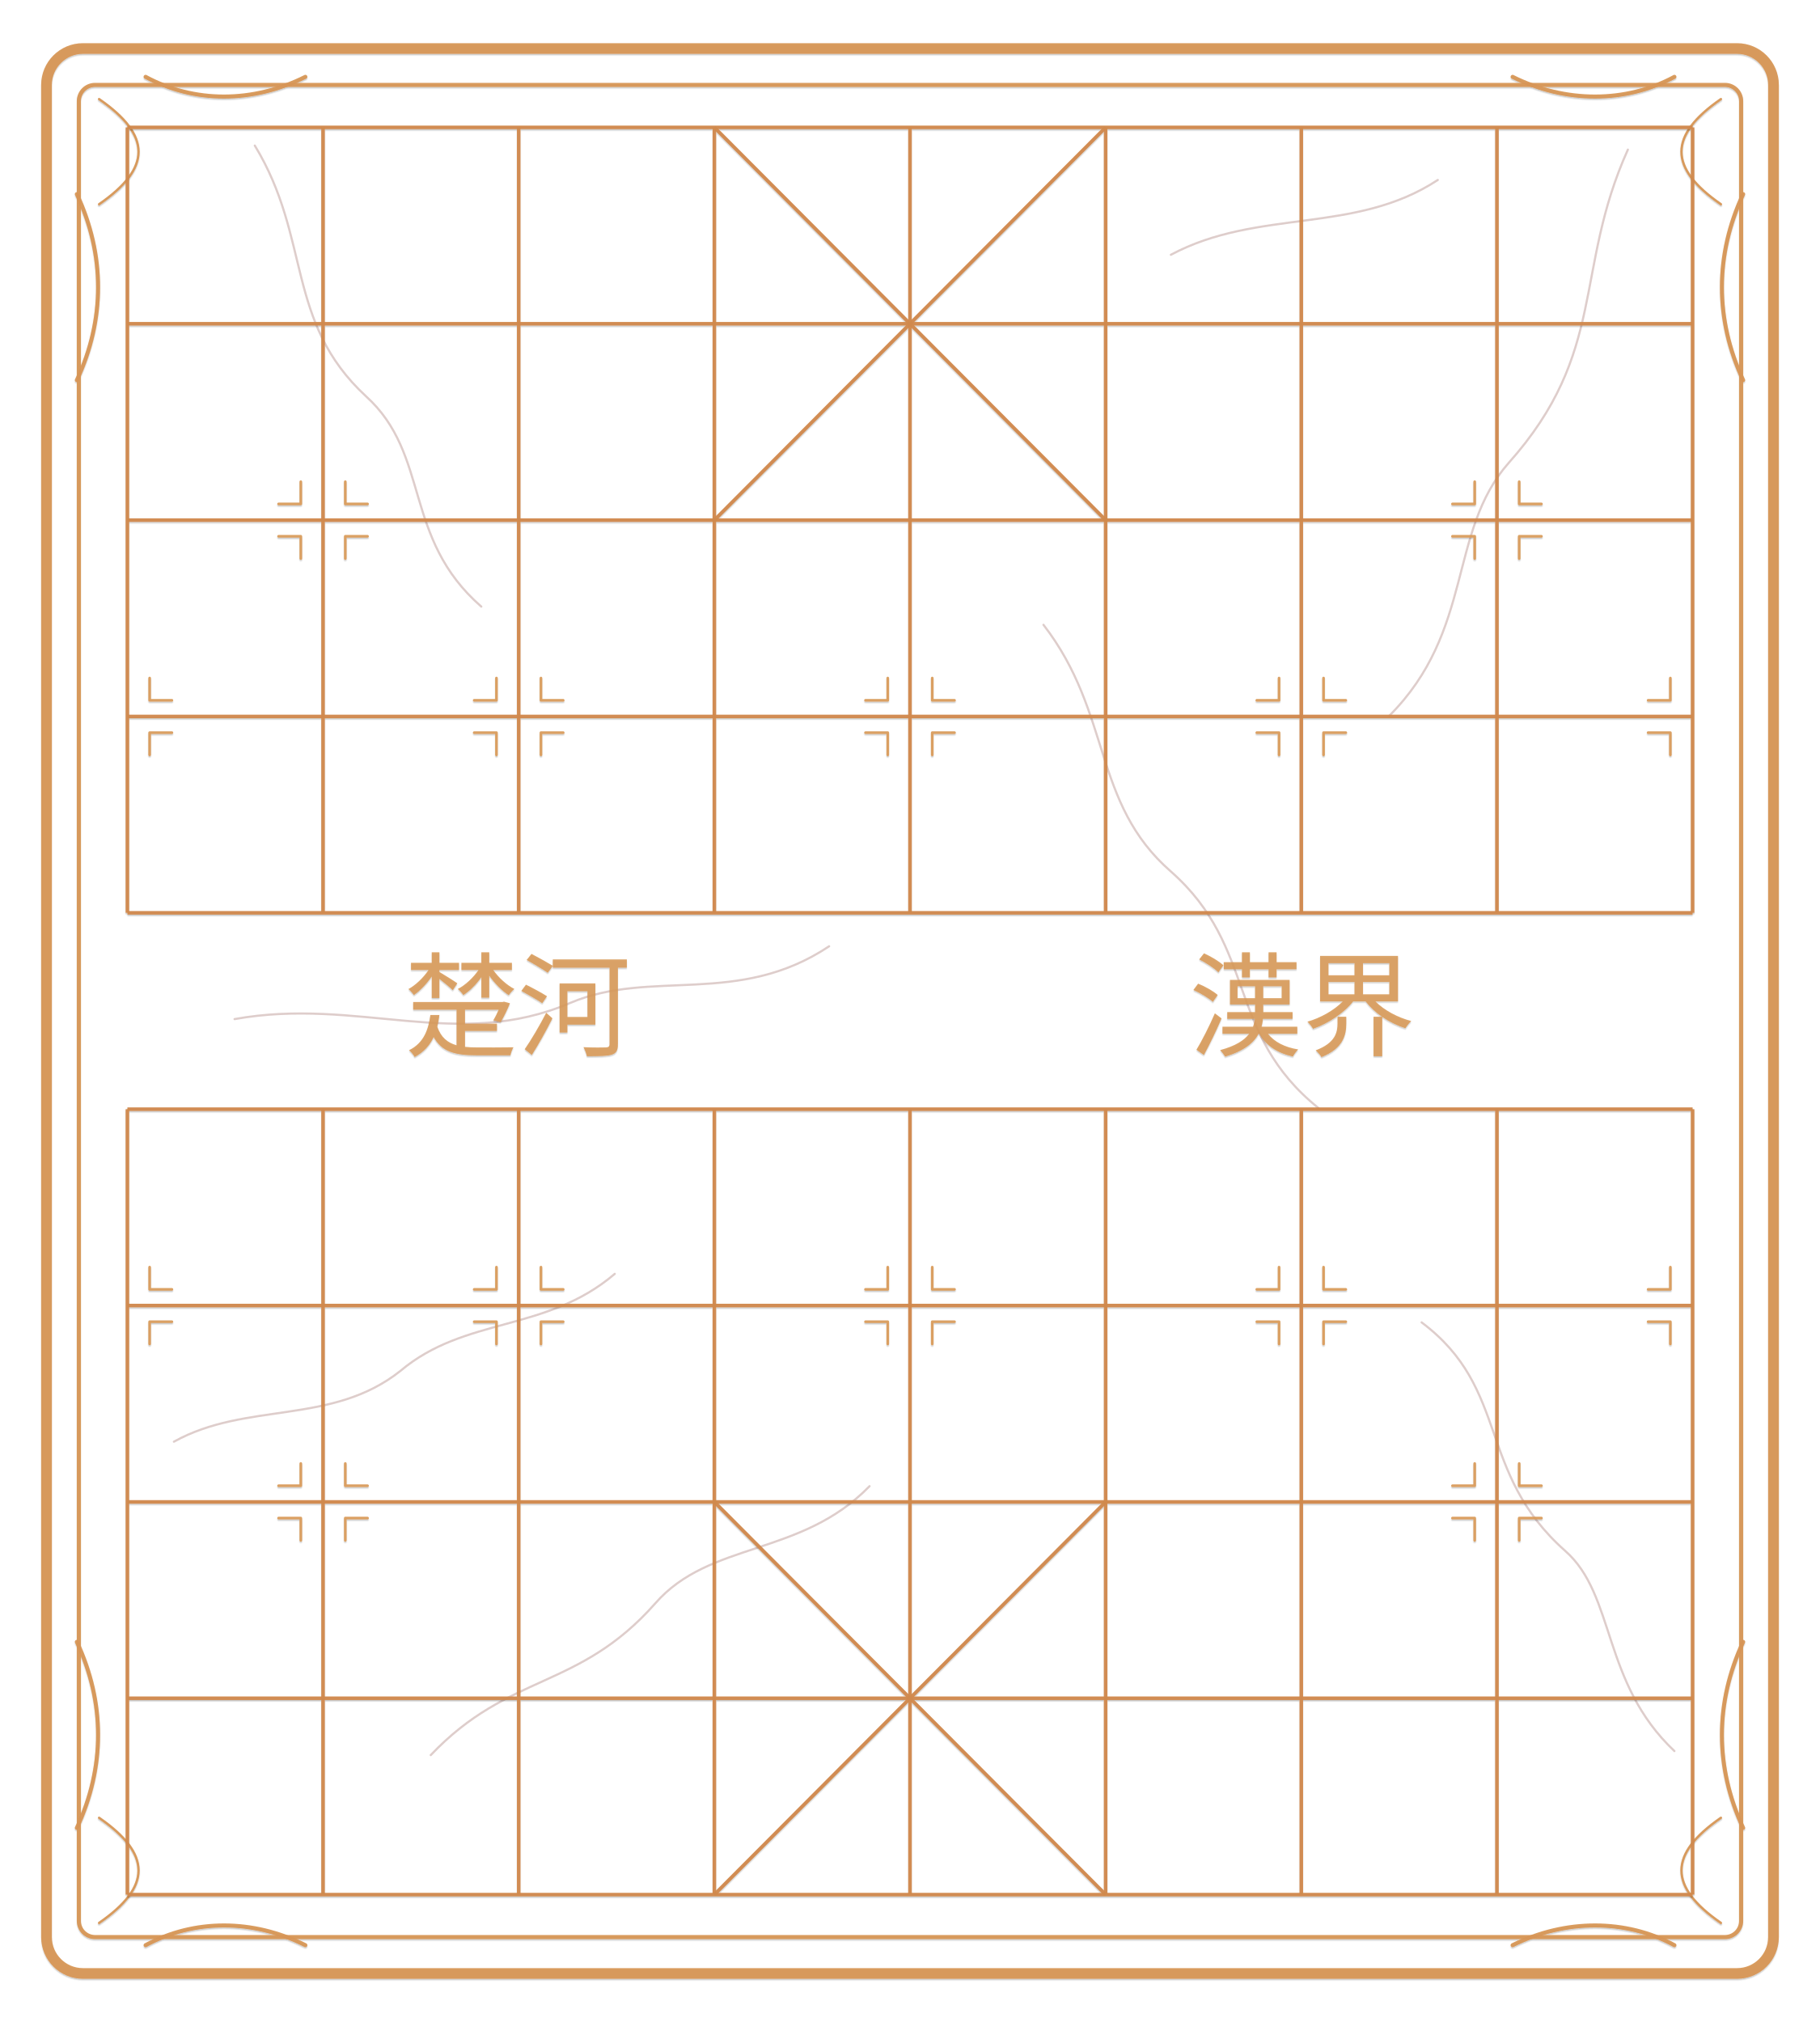
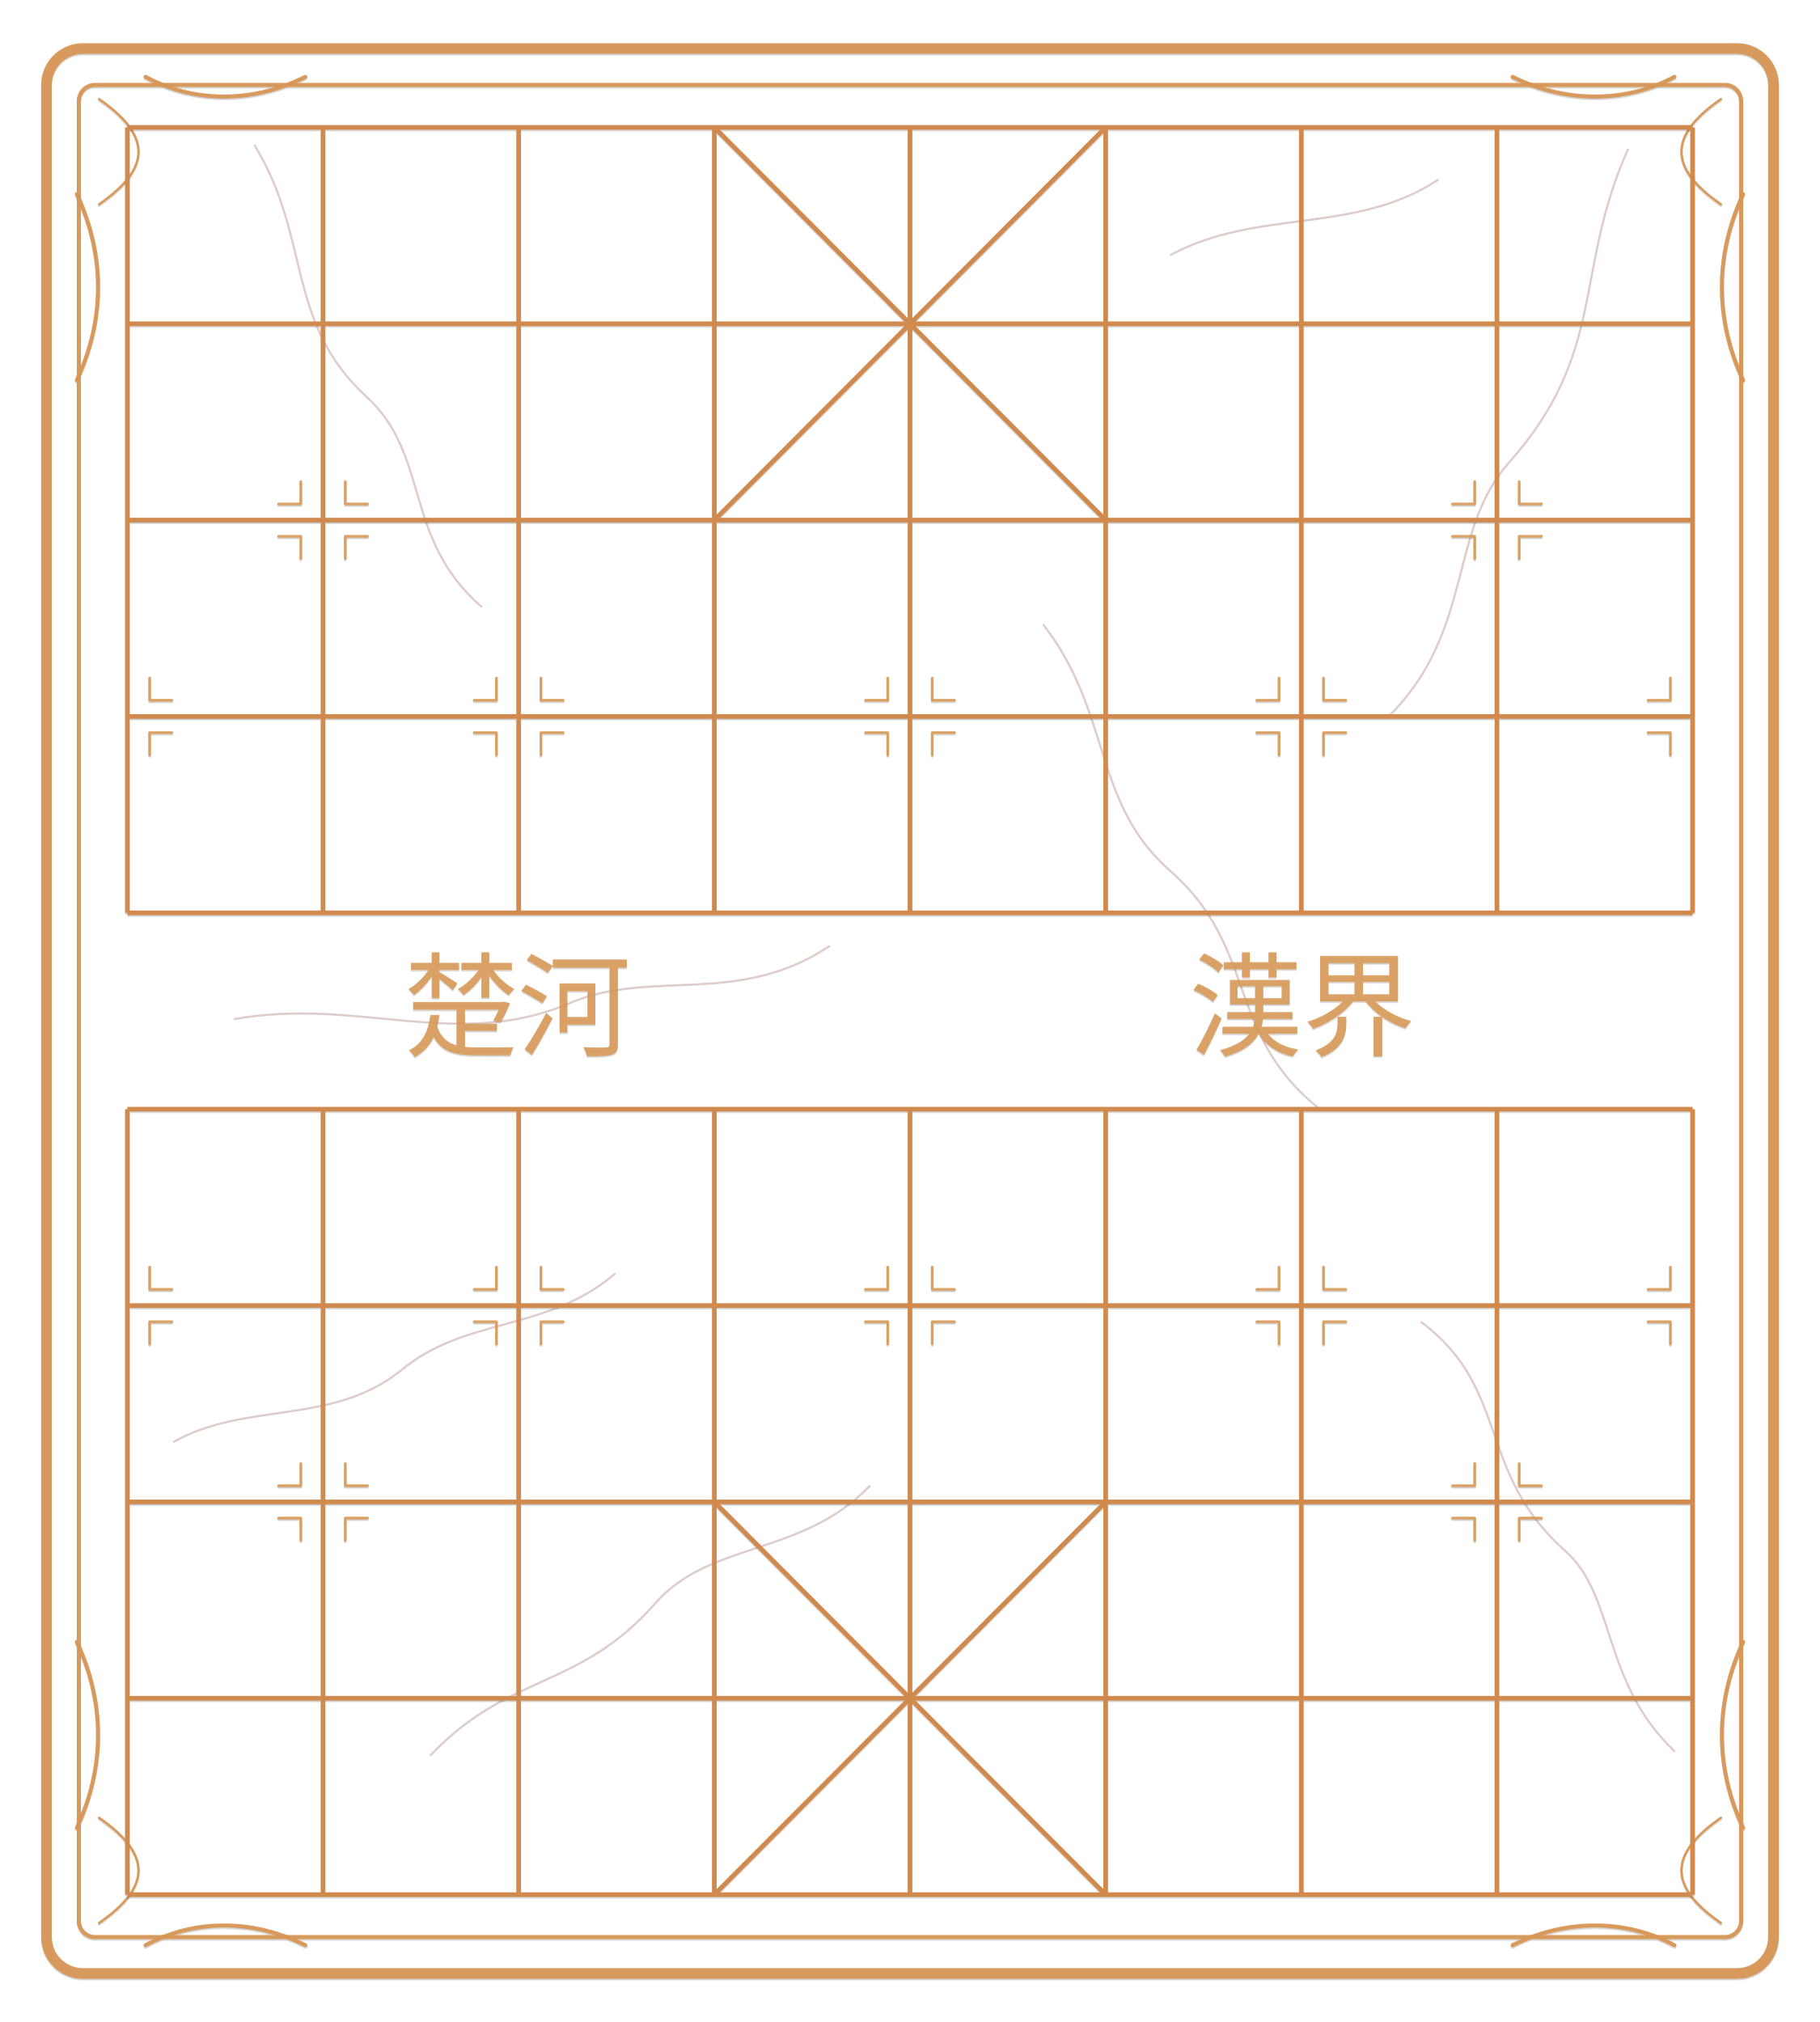
<svg xmlns="http://www.w3.org/2000/svg" viewBox="0 0 900 1000" fill="none">
  <defs>
    <g id="pointMark" fill="none" stroke-linecap="round" stroke-linejoin="round">
      <path d="M-22 -8H-11V-19 M22 -8H11V-19 M-22 8H-11V19 M22 8H11V19" />
    </g>
    <g id="pointMarkLeftEdge" fill="none" stroke-linecap="round" stroke-linejoin="round">
      <path d="M22 -8H11V-19 M22 8H11V19" />
    </g>
    <g id="pointMarkRightEdge" fill="none" stroke-linecap="round" stroke-linejoin="round">
      <path d="M-22 -8H-11V-19 M-22 8H-11V19" />
    </g>
    <filter id="softInk" x="-4%" y="-4%" width="108%" height="108%">
-       <feDropShadow dx="0" dy="0.62" stdDeviation="0.42" flood-color="#000000" flood-opacity="0.24" />
+       <feDropShadow dx="0" dy="0.62" stdDeviation="0.28" flood-color="#000000" flood-opacity="0.24" />
    </filter>
  </defs>
  <rect width="900" height="1000" fill="transparent" />
  <g stroke="#d89555" stroke-opacity="0.93" fill="none" stroke-linejoin="round" filter="url(#softInk)">
    <rect x="23" y="24" width="854" height="952" rx="18" stroke-width="5.3" />
    <rect x="39" y="42" width="822" height="916" rx="8" stroke-width="2.05" />
    <path d="M72 38C96 51 125 51 151 38M748 38C774 51 804 51 828 38M72 962C96 949 125 949 151 962M748 962C774 949 804 949 828 962" stroke-width="2.0" stroke-linecap="round" />
    <path d="M38 96C52 126 52 158 38 188M862 96C848 126 848 158 862 188M38 812C52 842 52 874 38 904M862 812C848 842 848 874 862 904" stroke-width="2.0" stroke-linecap="round" />
    <path d="M49 49C75 67 75 83 49 101M851 49C825 67 825 83 851 101M49 951C75 933 75 917 49 899M851 951C825 933 825 917 851 899" stroke-width="1.18" stroke-linecap="round" />
  </g>
  <g stroke="#6e251d" stroke-opacity="0.23" stroke-width="1.08" fill="none" stroke-linecap="round" stroke-linejoin="round">
    <path d="M126 72C154 118 141 159 181 196C213 225 199 266 238 300" />
    <path d="M805 74C778 134 795 174 746 229C716 263 729 312 687 354" />
    <path d="M116 504C177 493 226 520 282 496C322 479 365 498 410 468" />
    <path d="M516 309C550 353 540 397 579 431C622 469 606 511 652 548" />
    <path d="M703 654C747 687 730 728 774 767C799 789 792 832 828 866" />
    <path d="M213 868C252 827 286 836 324 793C351 762 396 770 430 735" />
    <path d="M86 713C122 693 164 705 198 678C230 651 270 659 304 630" />
    <path d="M579 126C622 103 670 116 711 89" />
  </g>
-   <g stroke="#d08a4d" stroke-opacity="0.96" stroke-width="1.76" stroke-linecap="butt" filter="url(#softInk)">
+   <g stroke="#d08a4d" stroke-opacity="1" stroke-width="2.28" stroke-linecap="butt" filter="url(#softInk)">
    <path d="M63 63V451.444M63 548.556V937M159.75 63V451.444M159.75 548.556V937M256.5 63V451.444M256.5 548.556V937M353.25 63V451.444M353.25 548.556V937M450 63V451.444M450 548.556V937M546.75 63V451.444M546.75 548.556V937M643.5 63V451.444M643.5 548.556V937M740.25 63V451.444M740.25 548.556V937M837 63V451.444M837 548.556V937" />
    <path d="M63 63H837M63 160.111H837M63 257.222H837M63 354.333H837M63 451.444H837M63 548.556H837M63 645.667H837M63 742.778H837M63 839.889H837M63 937H837" />
    <path d="M353.25 63L546.75 257.222M546.75 63L353.25 257.222M353.25 742.778L546.75 937M546.75 742.778L353.25 937" />
  </g>
  <g stroke="#d99a59" stroke-opacity="0.92" stroke-width="1.32" filter="url(#softInk)">
    <use href="#pointMark" transform="translate(159.75 257.222)" />
    <use href="#pointMark" transform="translate(740.25 257.222)" />
    <use href="#pointMark" transform="translate(159.75 742.778)" />
    <use href="#pointMark" transform="translate(740.25 742.778)" />
    <use href="#pointMarkLeftEdge" transform="translate(63 354.333)" />
    <use href="#pointMark" transform="translate(256.5 354.333)" />
    <use href="#pointMark" transform="translate(450 354.333)" />
    <use href="#pointMark" transform="translate(643.5 354.333)" />
    <use href="#pointMarkRightEdge" transform="translate(837 354.333)" />
    <use href="#pointMarkLeftEdge" transform="translate(63 645.667)" />
    <use href="#pointMark" transform="translate(256.5 645.667)" />
    <use href="#pointMark" transform="translate(450 645.667)" />
    <use href="#pointMark" transform="translate(643.5 645.667)" />
    <use href="#pointMarkRightEdge" transform="translate(837 645.667)" />
  </g>
  <g fill="#d99a59" fill-opacity="0.88" font-family="KaiTi, STKaiti, SimSun, serif" font-size="56" text-anchor="middle" filter="url(#softInk)">
    <text x="256" y="518">楚河</text>
    <text x="644" y="518">漢界</text>
  </g>
</svg>
